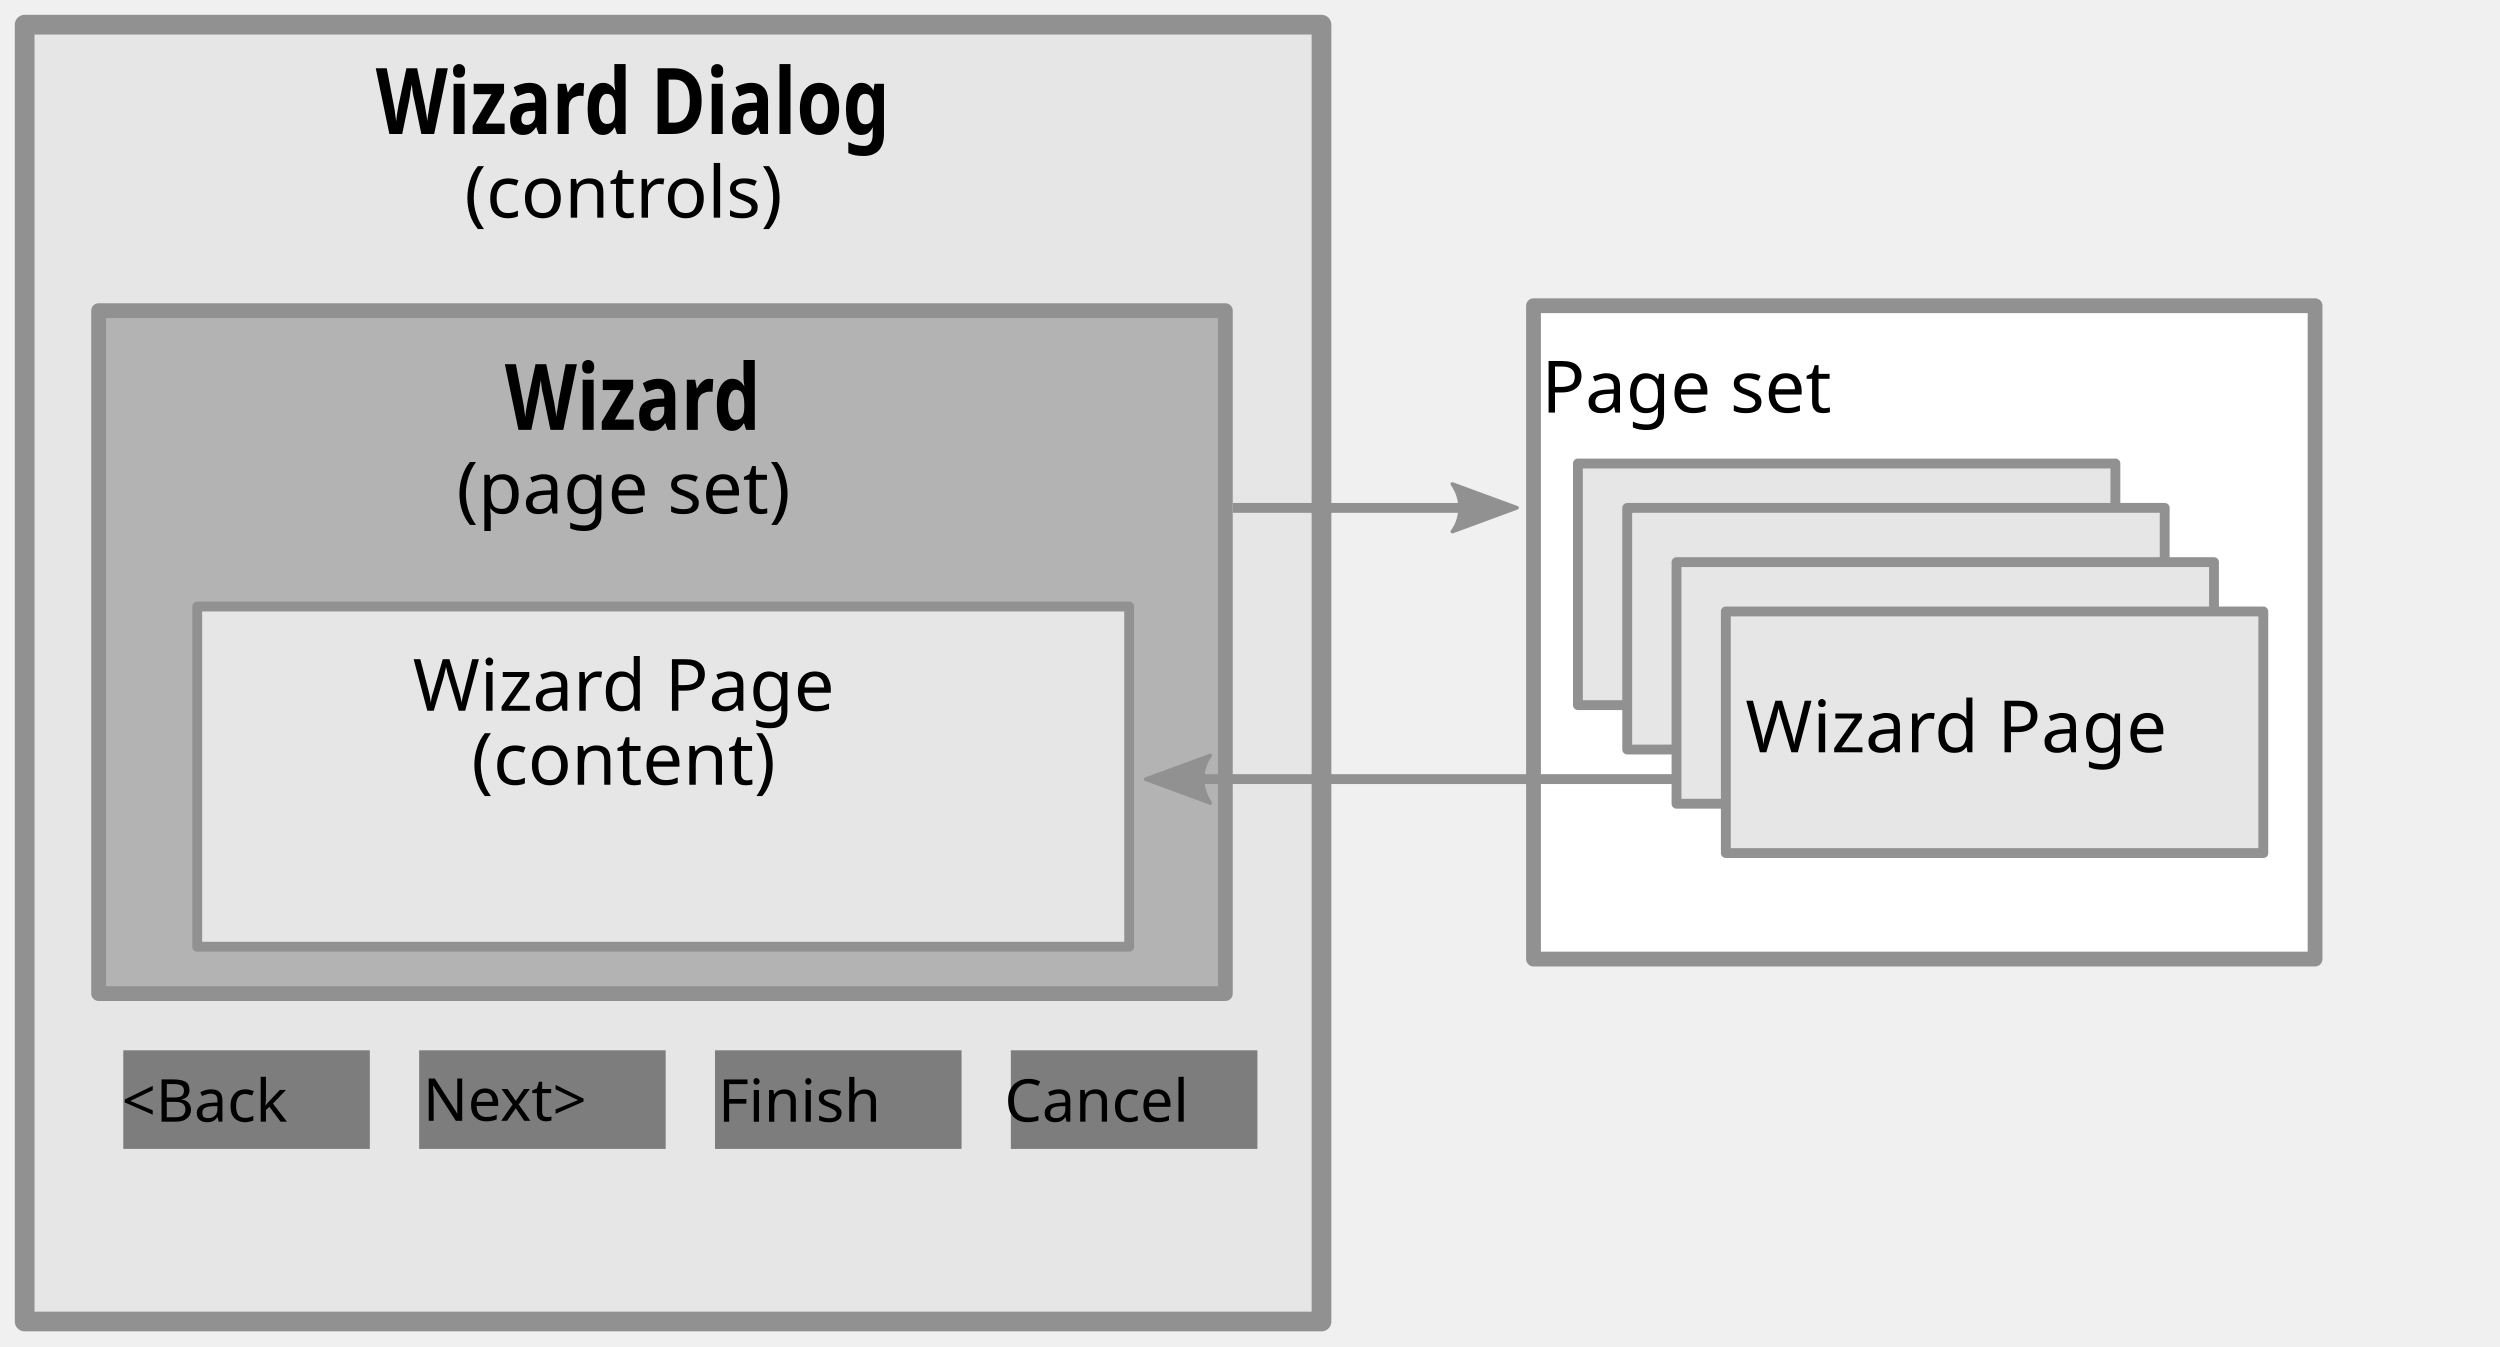
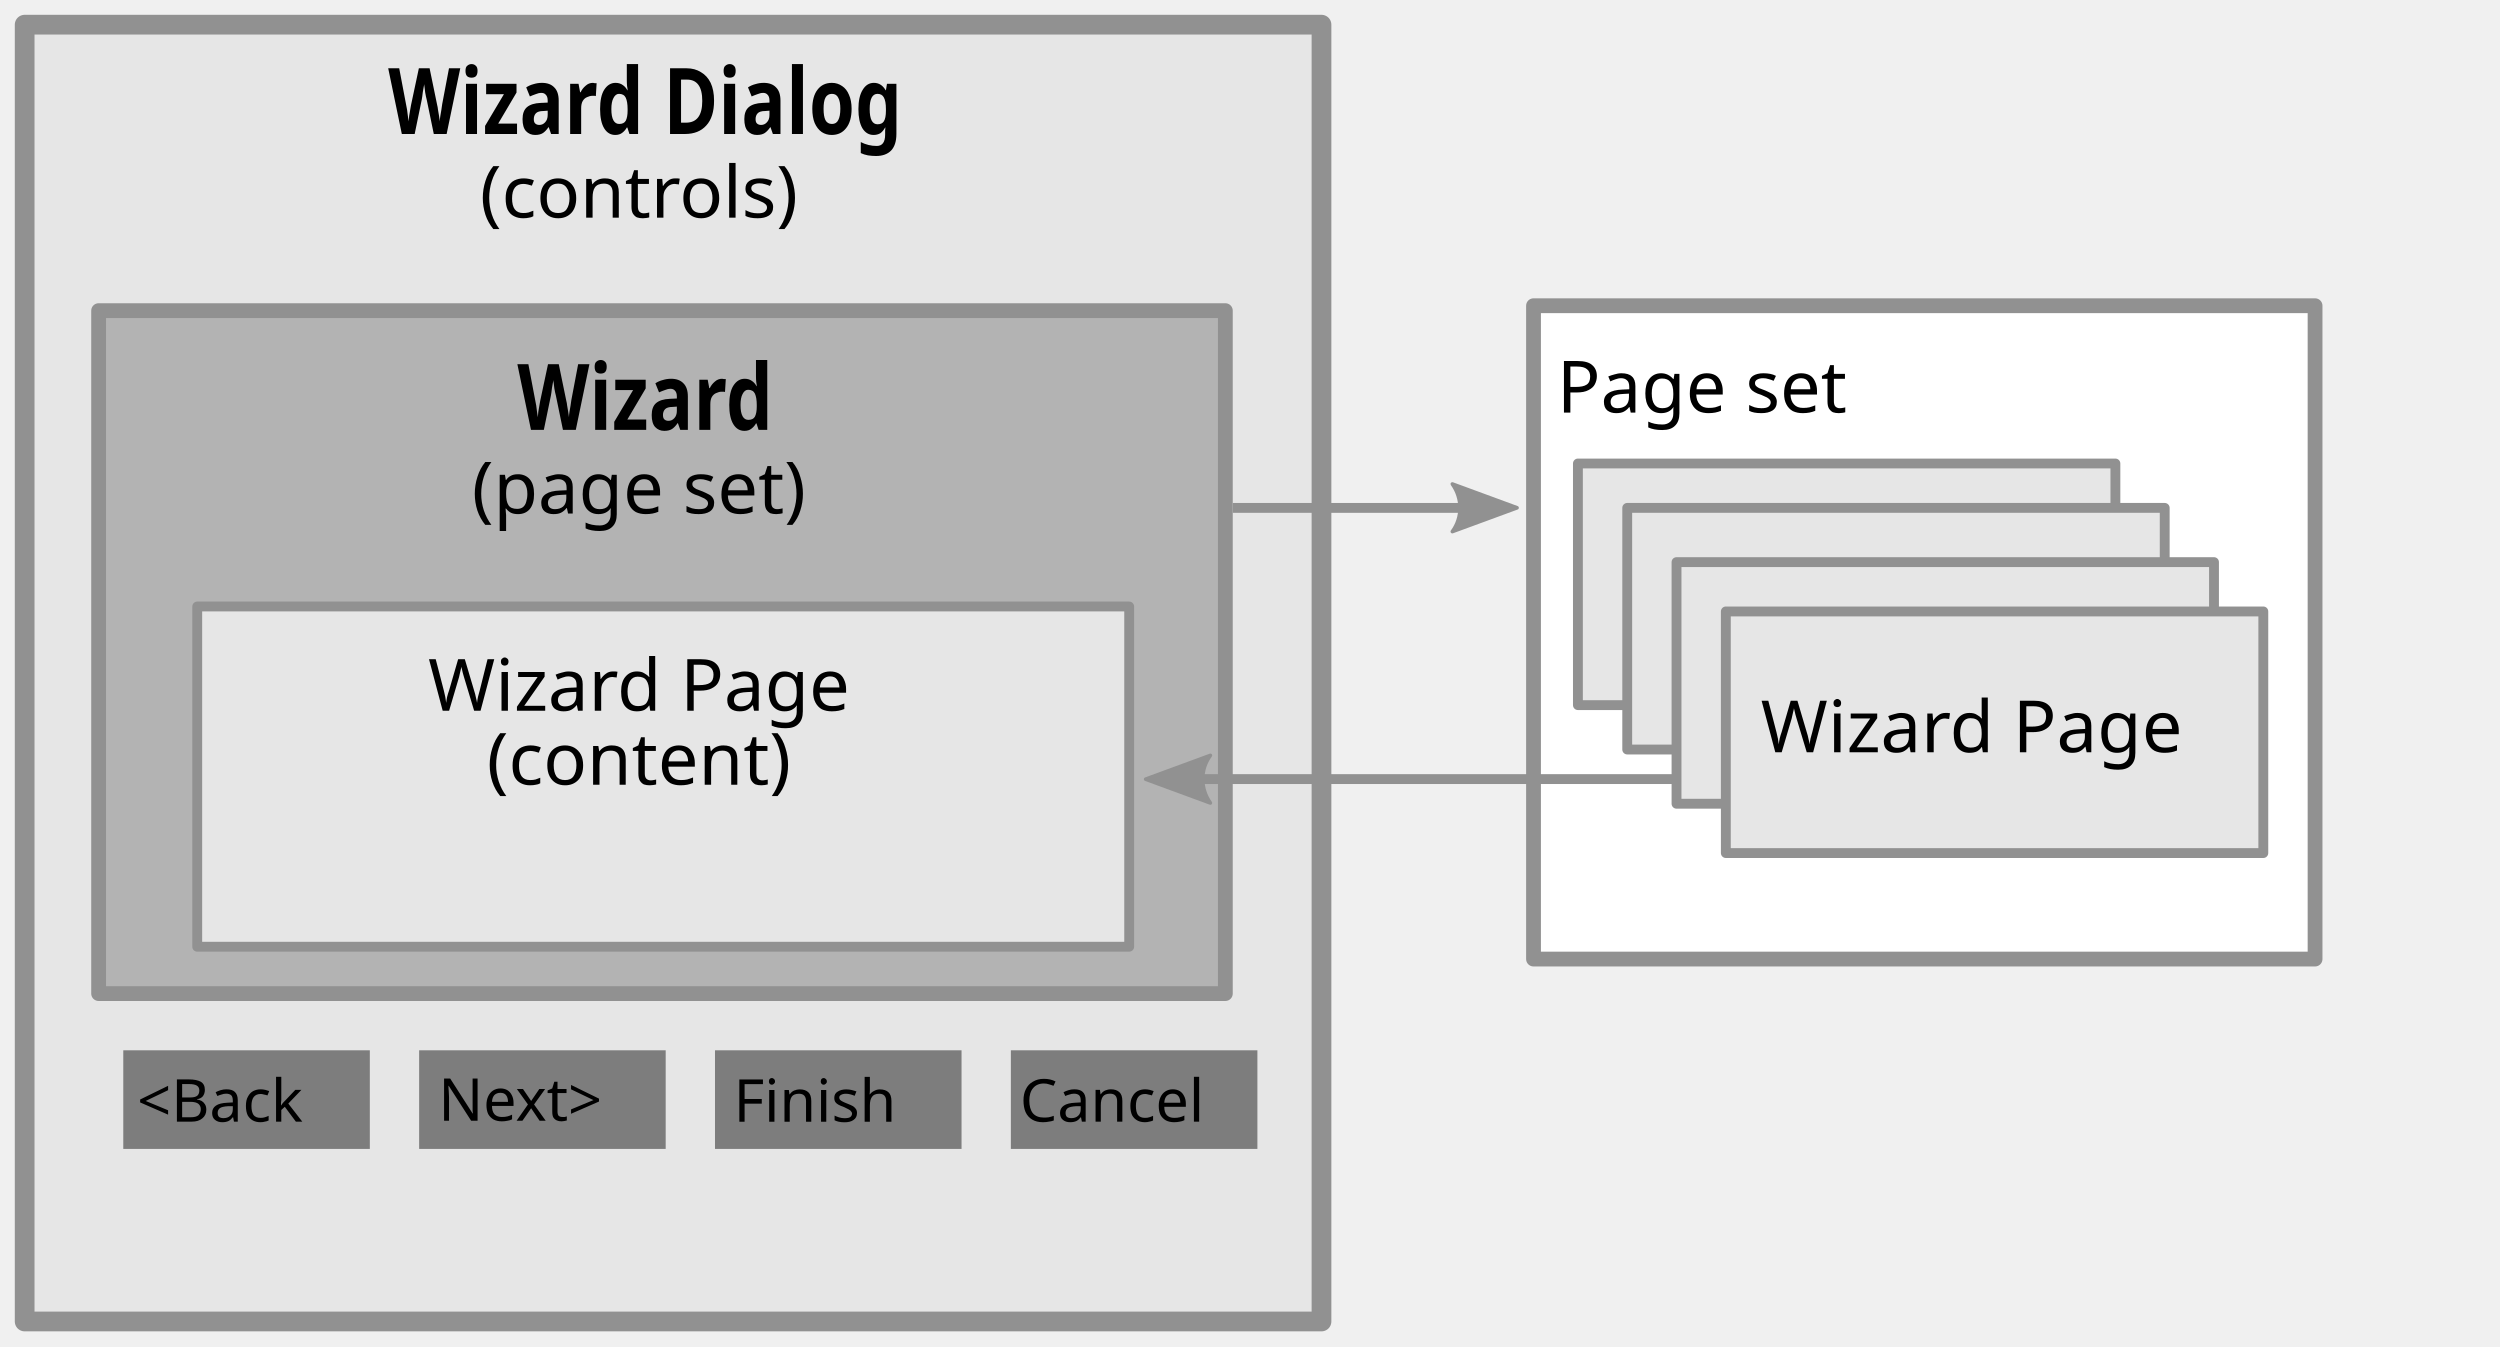
- <svg xmlns="http://www.w3.org/2000/svg" id="svg1545" version="1.1" viewBox="0 0 134.144 72.231" height="273" width="507">
-   <defs id="defs1539">
-     <marker style="overflow:visible" id="Arrow2Mend-4-2-9-2" refX="0" refY="0" orient="auto">
-       <path transform="scale(-0.6)" d="M 8.719,4.034 -2.207,0.016 8.719,-4.002 c -1.745,2.372 -1.735,5.617 -6e-7,8.035 z" style="fill:#919191;fill-opacity:1;fill-rule:evenodd;stroke:#919191;stroke-width:0.625;stroke-linejoin:round;stroke-opacity:1" id="path2195-8-2-0-6" />
+ <svg xmlns="http://www.w3.org/2000/svg" width="507" height="273" viewBox="0 0 134.144 72.231">
+   <defs>
+     <marker id="a" orient="auto" overflow="visible" refX="0" refY="0">
+       <path fill="#919191" fill-rule="evenodd" stroke="#919191" stroke-linejoin="round" stroke-width=".625" d="M 8.719,4.034 -2.207,0.016 8.719,-4.002 c -1.745,2.372 -1.735,5.617 -6e-7,8.035 z" transform="scale(-.6)" />
    </marker>
-     <marker style="overflow:visible" id="Arrow2Mend-4-2-9-3" refX="0" refY="0" orient="auto">
-       <path transform="scale(-0.6)" d="M 8.719,4.034 -2.207,0.016 8.719,-4.002 c -1.745,2.372 -1.735,5.617 -6e-7,8.035 z" style="fill:#919191;fill-opacity:1;fill-rule:evenodd;stroke:#919191;stroke-width:0.625;stroke-linejoin:round;stroke-opacity:1" id="path2195-8-2-0-3" />
+     <marker id="b" orient="auto" overflow="visible" refX="0" refY="0">
+       <path fill="#919191" fill-rule="evenodd" stroke="#919191" stroke-linejoin="round" stroke-width=".625" d="M 8.719,4.034 -2.207,0.016 8.719,-4.002 c -1.745,2.372 -1.735,5.617 -6e-7,8.035 z" transform="scale(-.6)" />
    </marker>
  </defs>
-   <g transform="translate(0,-224.7687)" id="layer1">
-     <rect y="226.092" x="1.323" height="69.585" width="69.585" id="rect6626-9-7-7" style="opacity:1;fill:#e6e6e6;fill-opacity:1;stroke:#919191;stroke-width:1.058;stroke-linecap:butt;stroke-linejoin:round;stroke-miterlimit:4;stroke-dasharray:none;stroke-opacity:1" />
-     <rect y="241.173" x="82.285" height="35.057" width="41.936" id="rect6626-9-7-86" style="opacity:1;fill:#ffffff;fill-opacity:1;stroke:#919191;stroke-width:0.794;stroke-linecap:butt;stroke-linejoin:round;stroke-miterlimit:4;stroke-dasharray:none;stroke-opacity:1" />
-     <rect y="241.437" x="5.292" height="36.645" width="60.457" id="rect6626-9-7-86-0" style="opacity:1;fill:#b3b3b3;fill-opacity:1;stroke:#919191;stroke-width:0.794;stroke-linecap:butt;stroke-linejoin:round;stroke-miterlimit:4;stroke-dasharray:none;stroke-opacity:1" />
-     <rect y="249.639" x="84.667" height="12.965" width="28.84" id="rect6626-9-7-2" style="opacity:1;fill:#e6e6e6;fill-opacity:1;stroke:#919191;stroke-width:0.529;stroke-linecap:butt;stroke-linejoin:round;stroke-miterlimit:4;stroke-dasharray:none;stroke-opacity:1" />
-     <rect y="252.021" x="87.312" height="12.965" width="28.84" id="rect6626-9-7-9" style="opacity:1;fill:#e6e6e6;fill-opacity:1;stroke:#919191;stroke-width:0.529;stroke-linecap:butt;stroke-linejoin:round;stroke-miterlimit:4;stroke-dasharray:none;stroke-opacity:1" />
-     <rect y="254.931" x="89.958" height="12.965" width="28.84" id="rect6626-9-7-9-6" style="opacity:1;fill:#e6e6e6;fill-opacity:1;stroke:#919191;stroke-width:0.529;stroke-linecap:butt;stroke-linejoin:round;stroke-miterlimit:4;stroke-dasharray:none;stroke-opacity:1" />
-     <rect y="257.577" x="92.604" height="12.965" width="28.84" id="rect6626-9-7-9-2" style="opacity:1;fill:#e6e6e6;fill-opacity:1;stroke:#919191;stroke-width:0.529;stroke-linecap:butt;stroke-linejoin:round;stroke-miterlimit:4;stroke-dasharray:none;stroke-opacity:1" />
-     <rect y="257.312" x="10.583" height="18.256" width="50.006" id="rect6626-9-7-9-60" style="opacity:1;fill:#e6e6e6;fill-opacity:1;stroke:#919191;stroke-width:0.529;stroke-linecap:butt;stroke-linejoin:round;stroke-miterlimit:4;stroke-dasharray:none;stroke-opacity:1" />
-     <rect y="281.125" x="6.615" height="5.292" width="13.229" id="rect6626-9-7-9-4" style="opacity:1;fill:#7d7d7d;fill-opacity:1;stroke:none;stroke-width:0.529;stroke-linecap:butt;stroke-linejoin:round;stroke-miterlimit:4;stroke-dasharray:none;stroke-opacity:1" />
-     <rect y="281.125" x="22.49" height="5.292" width="13.229" id="rect6626-9-7-9-4-2" style="opacity:1;fill:#7d7d7d;fill-opacity:1;stroke:none;stroke-width:0.529;stroke-linecap:butt;stroke-linejoin:round;stroke-miterlimit:4;stroke-dasharray:none;stroke-opacity:1" />
-     <rect y="281.125" x="38.365" height="5.292" width="13.229" id="rect6626-9-7-9-4-3" style="opacity:1;fill:#7d7d7d;fill-opacity:1;stroke:none;stroke-width:0.529;stroke-linecap:butt;stroke-linejoin:round;stroke-miterlimit:4;stroke-dasharray:none;stroke-opacity:1" />
-     <rect y="281.125" x="54.24" height="5.292" width="13.229" id="rect6626-9-7-9-4-4" style="opacity:1;fill:#7d7d7d;fill-opacity:1;stroke:none;stroke-width:0.529;stroke-linecap:butt;stroke-linejoin:round;stroke-miterlimit:4;stroke-dasharray:none;stroke-opacity:1" />
-     <text transform="scale(0.8996952,1.111487)" id="text4425-2-9-4-3-6-9-2-54-10-7-7" y="208.694" x="39.593" style="font-style:normal;font-weight:normal;font-size:2.857px;line-height:1.25;font-family:sans-serif;letter-spacing:0px;word-spacing:0px;fill:#000000;fill-opacity:1;stroke:none;stroke-width:0.265" xml:space="preserve">
-       <tspan id="tspan8992-77-0-1" style="font-style:normal;font-variant:normal;font-weight:bold;font-stretch:normal;font-size:4.444px;font-family:sans-serif;-inkscape-font-specification:'sans-serif Bold';text-align:center;text-anchor:middle;stroke-width:0.265" y="208.694" x="39.593">Wizard Dialog</tspan>
-     </text>
-     <text id="text4425-2-9-4-3-6-9-2-54-10-7-9" y="236.448" x="35.522" style="font-style:normal;font-weight:normal;font-size:3.175px;line-height:1.25;font-family:sans-serif;letter-spacing:0px;word-spacing:0px;fill:#000000;fill-opacity:1;stroke:none;stroke-width:0.265" xml:space="preserve">
-       <tspan id="tspan8992-77-0-7" style="font-size:3.881px;text-align:center;text-anchor:middle;stroke-width:0.265" y="236.448" x="35.522">(controls)</tspan>
-     </text>
-     <text transform="scale(0.8996952,1.111487)" id="text4425-2-9-4-3-6-9-2-54-10-7-7-6" y="222.977" x="39.593" style="font-style:normal;font-weight:normal;font-size:2.857px;line-height:1.25;font-family:sans-serif;letter-spacing:0px;word-spacing:0px;fill:#000000;fill-opacity:1;stroke:none;stroke-width:0.265" xml:space="preserve">
-       <tspan id="tspan8992-77-0-1-9" style="font-style:normal;font-variant:normal;font-weight:bold;font-stretch:normal;font-size:4.444px;font-family:sans-serif;-inkscape-font-specification:'sans-serif Bold';text-align:center;text-anchor:middle;stroke-width:0.265" y="222.977" x="39.593">Wizard</tspan>
-     </text>
-     <text id="text4425-2-9-4-3-6-9-2-54-10-7-9-8" y="252.323" x="35.522" style="font-style:normal;font-weight:normal;font-size:3.175px;line-height:1.25;font-family:sans-serif;letter-spacing:0px;word-spacing:0px;fill:#000000;fill-opacity:1;stroke:none;stroke-width:0.265" xml:space="preserve">
-       <tspan id="tspan8992-77-0-7-6" style="font-size:3.881px;text-align:center;text-anchor:middle;stroke-width:0.265" y="252.323" x="35.522">(page set)</tspan>
-     </text>
-     <text id="text4425-2-9-4-3-6-9-2-54-10-7-9-8-1" y="266.875" x="35.522" style="font-style:normal;font-weight:normal;font-size:3.175px;line-height:1.25;font-family:sans-serif;letter-spacing:0px;word-spacing:0px;fill:#000000;fill-opacity:1;stroke:none;stroke-width:0.265" xml:space="preserve">
-       <tspan id="tspan8992-77-0-7-6-9" style="font-size:3.881px;text-align:center;text-anchor:middle;stroke-width:0.265" y="266.875" x="35.522">(content)</tspan>
-     </text>
-     <text id="text4425-2-9-4-3-6-9-2-54-10-7-9-8-5" y="262.907" x="35.528" style="font-style:normal;font-weight:normal;font-size:3.175px;line-height:1.25;font-family:sans-serif;letter-spacing:0px;word-spacing:0px;fill:#000000;fill-opacity:1;stroke:none;stroke-width:0.265" xml:space="preserve">
-       <tspan id="tspan8992-77-0-7-6-1" style="font-size:3.881px;text-align:center;text-anchor:middle;stroke-width:0.265" y="262.907" x="35.528">Wizard Page</tspan>
-     </text>
-     <text id="text4425-2-9-4-3-6-9-2-54-10-7-9-8-1-4" y="284.953" x="13.042" style="font-style:normal;font-weight:normal;font-size:3.175px;line-height:1.25;font-family:sans-serif;letter-spacing:0px;word-spacing:0px;fill:#000000;fill-opacity:1;stroke:none;stroke-width:0.265" xml:space="preserve">
-       <tspan id="tspan8992-77-0-7-6-9-6" style="font-size:3.175px;text-align:center;text-anchor:middle;stroke-width:0.265" y="284.953" x="13.042">&lt;Back</tspan>
-     </text>
-     <text id="text4425-2-9-4-3-6-9-2-54-10-7-9-8-1-4-6" y="284.905" x="29.146" style="font-style:normal;font-weight:normal;font-size:3.175px;line-height:1.25;font-family:sans-serif;letter-spacing:0px;word-spacing:0px;fill:#000000;fill-opacity:1;stroke:none;stroke-width:0.265" xml:space="preserve">
-       <tspan id="tspan8992-77-0-7-6-9-6-5" style="font-size:3.175px;text-align:center;text-anchor:middle;stroke-width:0.265" y="284.905" x="29.146">Next&gt;</tspan>
-     </text>
-     <text id="text4425-2-9-4-3-6-9-2-54-10-7-9-8-1-4-3" y="284.956" x="44.961" style="font-style:normal;font-weight:normal;font-size:3.175px;line-height:1.25;font-family:sans-serif;letter-spacing:0px;word-spacing:0px;fill:#000000;fill-opacity:1;stroke:none;stroke-width:0.265" xml:space="preserve">
-       <tspan id="tspan8992-77-0-7-6-9-6-1" style="font-size:3.175px;text-align:center;text-anchor:middle;stroke-width:0.265" y="284.956" x="44.961">Finish</tspan>
-     </text>
-     <text id="text4425-2-9-4-3-6-9-2-54-10-7-9-8-1-4-4" y="284.953" x="60.912" style="font-style:normal;font-weight:normal;font-size:3.175px;line-height:1.25;font-family:sans-serif;letter-spacing:0px;word-spacing:0px;fill:#000000;fill-opacity:1;stroke:none;stroke-width:0.265" xml:space="preserve">
-       <tspan id="tspan8992-77-0-7-6-9-6-10" style="font-size:3.175px;text-align:center;text-anchor:middle;stroke-width:0.265" y="284.953" x="60.912">Cancel</tspan>
-     </text>
-     <text id="text4425-2-9-4-3-6-9-2-54-10-7-9-8-5-0" y="246.905" x="92.56" style="font-style:normal;font-weight:normal;font-size:3.175px;line-height:1.25;font-family:sans-serif;letter-spacing:0px;word-spacing:0px;fill:#000000;fill-opacity:1;stroke:none;stroke-width:0.265" xml:space="preserve">
-       <tspan id="tspan8992-77-0-7-6-1-9" style="font-size:3.881px;text-align:center;text-anchor:middle;stroke-width:0.265" y="246.905" x="92.56">Page set</tspan>
-     </text>
-     <text id="text4425-2-9-4-3-6-9-2-54-10-7-9-8-5-3" y="265.133" x="107.032" style="font-style:normal;font-weight:normal;font-size:3.175px;line-height:1.25;font-family:sans-serif;letter-spacing:0px;word-spacing:0px;fill:#000000;fill-opacity:1;stroke:none;stroke-width:0.265" xml:space="preserve">
-       <tspan id="tspan8992-77-0-7-6-1-5" style="font-size:3.881px;text-align:center;text-anchor:middle;stroke-width:0.265" y="265.133" x="107.032">Wizard Page</tspan>
-     </text>
-     <path id="path2166-7-6-6-1" d="m 66.146,252.021 14.552,0" style="fill:none;stroke:#919191;stroke-width:0.529;stroke-linecap:butt;stroke-linejoin:miter;stroke-miterlimit:4;stroke-dasharray:none;stroke-opacity:1;marker-end:url(#Arrow2Mend-4-2-9-2)" />
-     <path id="path2166-7-6-6-5" d="M 89.958,266.573 H 62.177" style="fill:none;stroke:#919191;stroke-width:0.529;stroke-linecap:butt;stroke-linejoin:miter;stroke-miterlimit:4;stroke-dasharray:none;stroke-opacity:1;marker-end:url(#Arrow2Mend-4-2-9-3)" />
-   </g>
+   <path fill="#e6e6e6" stroke="#919191" stroke-linejoin="round" stroke-width="1.058" d="M1.323 226.092H70.908V295.677H1.323z" transform="translate(0 -224.769)" />
+   <path fill="#fff" stroke="#919191" stroke-linejoin="round" stroke-width=".794" d="M82.285 241.173H124.221V276.23H82.285z" transform="translate(0 -224.769)" />
+   <path fill="#b3b3b3" stroke="#919191" stroke-linejoin="round" stroke-width=".794" d="M5.292 241.437H65.749V278.082H5.292z" transform="translate(0 -224.769)" />
+   <path fill="#e6e6e6" stroke="#919191" stroke-linejoin="round" stroke-width=".529" d="M84.667 249.639H113.507V262.604H84.667z" transform="translate(0 -224.769)" />
+   <path fill="#e6e6e6" stroke="#919191" stroke-linejoin="round" stroke-width=".529" d="M87.313 252.021H116.153V264.986H87.313z" transform="translate(0 -224.769)" />
+   <path fill="#e6e6e6" stroke="#919191" stroke-linejoin="round" stroke-width=".529" d="M89.958 254.931H118.798V267.896H89.958z" transform="translate(0 -224.769)" />
+   <path fill="#e6e6e6" stroke="#919191" stroke-linejoin="round" stroke-width=".529" d="M92.604 257.577H121.444V270.542H92.604zM10.583 257.312H60.589V275.568H10.583z" transform="translate(0 -224.769)" />
+   <path fill="#7d7d7d" d="M6.615 281.125H19.844V286.417H6.615zM22.49 281.125H35.719V286.417H22.49zM38.365 281.125H51.594V286.417H38.365zM54.24 281.125H67.469V286.417H54.24z" transform="translate(0 -224.769)" />
+   <text xml:space="preserve" x="39.593" y="208.694" stroke-width=".265" font-family="sans-serif" font-size="2.857" font-weight="400" letter-spacing="0" style="line-height:1.25" transform="matrix(.8997 0 0 1.11149 0 -224.769)" word-spacing="0">
+     <tspan x="39.593" y="208.694" font-size="4.444" font-weight="700" style="-inkscape-font-specification:&quot;sans-serif Bold&quot;;text-align:center" text-anchor="middle">Wizard Dialog</tspan>
+   </text>
+   <text xml:space="preserve" x="35.522" y="236.448" stroke-width=".265" font-family="sans-serif" font-size="3.175" font-weight="400" letter-spacing="0" style="line-height:1.25" transform="translate(0 -224.769)" word-spacing="0">
+     <tspan x="35.522" y="236.448" font-size="3.881" style="text-align:center" text-anchor="middle">(controls)</tspan>
+   </text>
+   <text xml:space="preserve" x="39.593" y="222.977" stroke-width=".265" font-family="sans-serif" font-size="2.857" font-weight="400" letter-spacing="0" style="line-height:1.25" transform="matrix(.8997 0 0 1.11149 0 -224.769)" word-spacing="0">
+     <tspan x="39.593" y="222.977" font-size="4.444" font-weight="700" style="-inkscape-font-specification:&quot;sans-serif Bold&quot;;text-align:center" text-anchor="middle">Wizard</tspan>
+   </text>
+   <text xml:space="preserve" x="35.522" y="252.323" stroke-width=".265" font-family="sans-serif" font-size="3.175" font-weight="400" letter-spacing="0" style="line-height:1.25" transform="translate(0 -224.769)" word-spacing="0">
+     <tspan x="35.522" y="252.323" font-size="3.881" style="text-align:center" text-anchor="middle">(page set)</tspan>
+   </text>
+   <text xml:space="preserve" x="35.522" y="266.875" stroke-width=".265" font-family="sans-serif" font-size="3.175" font-weight="400" letter-spacing="0" style="line-height:1.25" transform="translate(0 -224.769)" word-spacing="0">
+     <tspan x="35.522" y="266.875" font-size="3.881" style="text-align:center" text-anchor="middle">(content)</tspan>
+   </text>
+   <text xml:space="preserve" x="35.528" y="262.907" stroke-width=".265" font-family="sans-serif" font-size="3.175" font-weight="400" letter-spacing="0" style="line-height:1.25" transform="translate(0 -224.769)" word-spacing="0">
+     <tspan x="35.528" y="262.907" font-size="3.881" style="text-align:center" text-anchor="middle">Wizard Page</tspan>
+   </text>
+   <text xml:space="preserve" x="13.042" y="284.953" stroke-width=".265" font-family="sans-serif" font-size="3.175" font-weight="400" letter-spacing="0" style="line-height:1.25" transform="translate(0 -224.769)" word-spacing="0">
+     <tspan x="13.042" y="284.953" style="text-align:center" text-anchor="middle">&lt;Back</tspan>
+   </text>
+   <text xml:space="preserve" x="29.146" y="284.905" stroke-width=".265" font-family="sans-serif" font-size="3.175" font-weight="400" letter-spacing="0" style="line-height:1.25" transform="translate(0 -224.769)" word-spacing="0">
+     <tspan x="29.146" y="284.905" style="text-align:center" text-anchor="middle">Next&gt;</tspan>
+   </text>
+   <text xml:space="preserve" x="44.961" y="284.956" stroke-width=".265" font-family="sans-serif" font-size="3.175" font-weight="400" letter-spacing="0" style="line-height:1.25" transform="translate(0 -224.769)" word-spacing="0">
+     <tspan x="44.961" y="284.956" style="text-align:center" text-anchor="middle">Finish</tspan>
+   </text>
+   <text xml:space="preserve" x="60.912" y="284.953" stroke-width=".265" font-family="sans-serif" font-size="3.175" font-weight="400" letter-spacing="0" style="line-height:1.25" transform="translate(0 -224.769)" word-spacing="0">
+     <tspan x="60.912" y="284.953" style="text-align:center" text-anchor="middle">Cancel</tspan>
+   </text>
+   <text xml:space="preserve" x="92.56" y="246.905" stroke-width=".265" font-family="sans-serif" font-size="3.175" font-weight="400" letter-spacing="0" style="line-height:1.25" transform="translate(0 -224.769)" word-spacing="0">
+     <tspan x="92.56" y="246.905" font-size="3.881" style="text-align:center" text-anchor="middle">Page set</tspan>
+   </text>
+   <text xml:space="preserve" x="107.032" y="265.133" stroke-width=".265" font-family="sans-serif" font-size="3.175" font-weight="400" letter-spacing="0" style="line-height:1.25" transform="translate(0 -224.769)" word-spacing="0">
+     <tspan x="107.032" y="265.133" font-size="3.881" style="text-align:center" text-anchor="middle">Wizard Page</tspan>
+   </text>
+   <path fill="none" stroke="#919191" stroke-width=".529" marker-end="url(#a)" d="m 66.146,252.021 14.552,0" transform="translate(0 -224.769)" />
+   <path fill="none" stroke="#919191" stroke-width=".529" marker-end="url(#b)" d="M 89.958,266.573 H 62.177" transform="translate(0 -224.769)" />
</svg>
